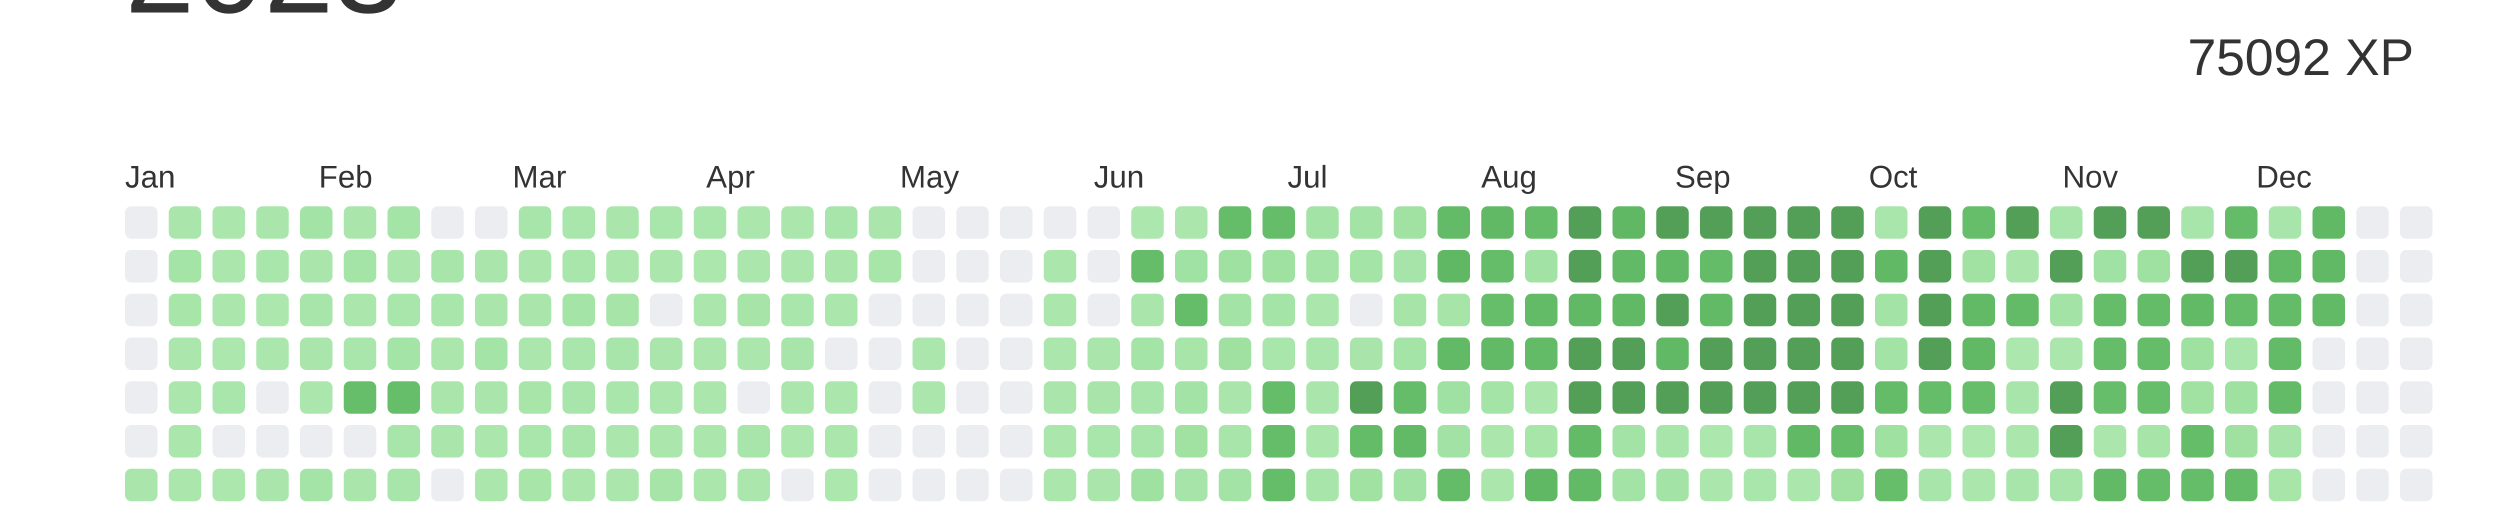
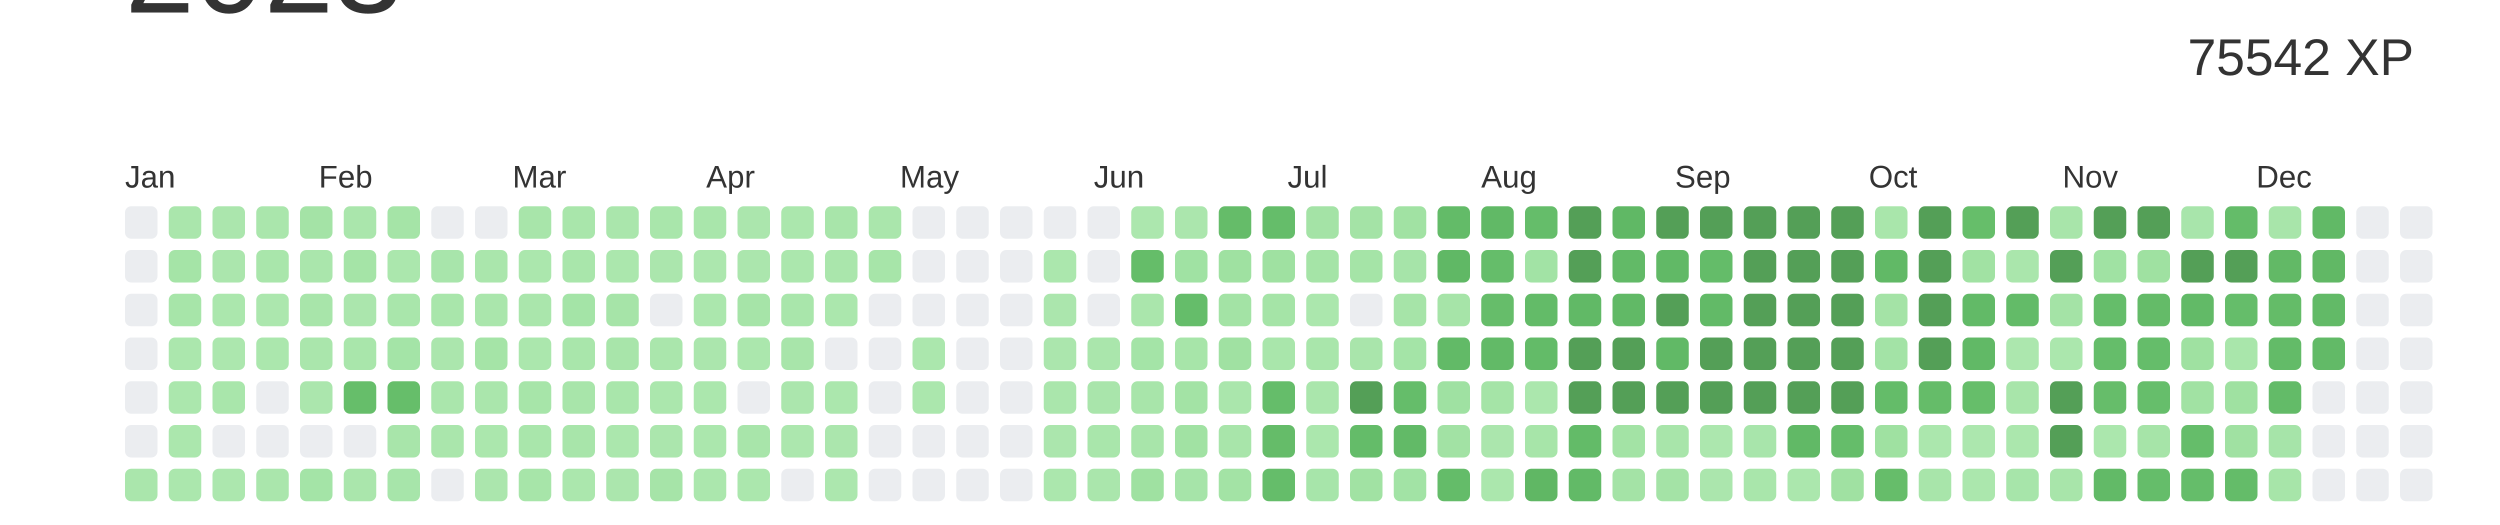
<svg xmlns="http://www.w3.org/2000/svg" baseProfile="full" height="42mm" version="1.1" viewBox="0,0,200,42" width="200mm">
  <defs />
  <rect fill="#ffffff" height="42" width="200" x="0" y="0" />
  <text alignment-baseline="hanging" fill="#333333" style="font-size:10.0px; font-family:Arial;" x="10" y="1">2023</text>
-   <text alignment-baseline="hanging" fill="#333333" style="font-size:4.125px; font-family:Arial;" x="175" y="6">75092 XP</text>
+   <text alignment-baseline="hanging" fill="#333333" style="font-size:4.125px; font-family:Arial;" x="175" y="6">75542 XP</text>
  <text fill="#333333" style="font-size:2.5px; font-family:Arial" x="10.0" y="15">Jan</text>
  <text fill="#333333" style="font-size:2.5px; font-family:Arial" x="25.5" y="15">Feb</text>
  <text fill="#333333" style="font-size:2.5px; font-family:Arial" x="41.0" y="15">Mar</text>
  <text fill="#333333" style="font-size:2.5px; font-family:Arial" x="56.5" y="15">Apr</text>
  <text fill="#333333" style="font-size:2.5px; font-family:Arial" x="72.0" y="15">May</text>
  <text fill="#333333" style="font-size:2.5px; font-family:Arial" x="87.5" y="15">Jun</text>
  <text fill="#333333" style="font-size:2.5px; font-family:Arial" x="103.0" y="15">Jul</text>
  <text fill="#333333" style="font-size:2.5px; font-family:Arial" x="118.5" y="15">Aug</text>
  <text fill="#333333" style="font-size:2.5px; font-family:Arial" x="134.0" y="15">Sep</text>
  <text fill="#333333" style="font-size:2.5px; font-family:Arial" x="149.5" y="15">Oct</text>
  <text fill="#333333" style="font-size:2.5px; font-family:Arial" x="165.0" y="15">Nov</text>
  <text fill="#333333" style="font-size:2.5px; font-family:Arial" x="180.5" y="15">Dec</text>
  <rect fill="#EBEDF0" height="2.6" rx="0.5" ry="0.5" width="2.6" x="10.0" y="16.5" />
  <rect fill="#EBEDF0" height="2.6" rx="0.5" ry="0.5" width="2.6" x="10.0" y="20.0" />
  <rect fill="#EBEDF0" height="2.6" rx="0.5" ry="0.5" width="2.6" x="10.0" y="23.5" />
  <rect fill="#EBEDF0" height="2.6" rx="0.5" ry="0.5" width="2.6" x="10.0" y="27.0" />
  <rect fill="#EBEDF0" height="2.6" rx="0.5" ry="0.5" width="2.6" x="10.0" y="30.5" />
  <rect fill="#EBEDF0" height="2.6" rx="0.5" ry="0.5" width="2.6" x="10.0" y="34.0" />
  <rect fill="#aae6ac" height="2.6" rx="0.5" ry="0.5" width="2.6" x="10.0" y="37.5" />
  <rect fill="#aae6ac" height="2.6" rx="0.5" ry="0.5" width="2.6" x="13.5" y="16.5" />
  <rect fill="#a5e4a7" height="2.6" rx="0.5" ry="0.5" width="2.6" x="13.5" y="20.0" />
  <rect fill="#a7e5a9" height="2.6" rx="0.5" ry="0.5" width="2.6" x="13.5" y="23.5" />
  <rect fill="#abe7ad" height="2.6" rx="0.5" ry="0.5" width="2.6" x="13.5" y="27.0" />
  <rect fill="#abe7ad" height="2.6" rx="0.5" ry="0.5" width="2.6" x="13.5" y="30.5" />
  <rect fill="#abe7ad" height="2.6" rx="0.5" ry="0.5" width="2.6" x="13.5" y="34.0" />
  <rect fill="#abe7ad" height="2.6" rx="0.5" ry="0.5" width="2.6" x="13.5" y="37.5" />
  <rect fill="#abe6ad" height="2.6" rx="0.5" ry="0.5" width="2.6" x="17.0" y="16.5" />
  <rect fill="#abe6ad" height="2.6" rx="0.5" ry="0.5" width="2.6" x="17.0" y="20.0" />
  <rect fill="#abe7ad" height="2.6" rx="0.5" ry="0.5" width="2.6" x="17.0" y="23.5" />
  <rect fill="#ace7ae" height="2.6" rx="0.5" ry="0.5" width="2.6" x="17.0" y="27.0" />
  <rect fill="#a9e6ab" height="2.6" rx="0.5" ry="0.5" width="2.6" x="17.0" y="30.5" />
  <rect fill="#EBEDF0" height="2.6" rx="0.5" ry="0.5" width="2.6" x="17.0" y="34.0" />
  <rect fill="#ace7ae" height="2.6" rx="0.5" ry="0.5" width="2.6" x="17.0" y="37.5" />
  <rect fill="#aae6ac" height="2.6" rx="0.5" ry="0.5" width="2.6" x="20.5" y="16.5" />
  <rect fill="#a9e6ab" height="2.6" rx="0.5" ry="0.5" width="2.6" x="20.5" y="20.0" />
  <rect fill="#ace7ae" height="2.6" rx="0.5" ry="0.5" width="2.6" x="20.5" y="23.5" />
  <rect fill="#abe7ad" height="2.6" rx="0.5" ry="0.5" width="2.6" x="20.5" y="27.0" />
  <rect fill="#EBEDF0" height="2.6" rx="0.5" ry="0.5" width="2.6" x="20.5" y="30.5" />
  <rect fill="#EBEDF0" height="2.6" rx="0.5" ry="0.5" width="2.6" x="20.5" y="34.0" />
  <rect fill="#aae6ac" height="2.6" rx="0.5" ry="0.5" width="2.6" x="20.5" y="37.5" />
  <rect fill="#a4e3a6" height="2.6" rx="0.5" ry="0.5" width="2.6" x="24.0" y="16.5" />
  <rect fill="#aae6ac" height="2.6" rx="0.5" ry="0.5" width="2.6" x="24.0" y="20.0" />
  <rect fill="#a8e5aa" height="2.6" rx="0.5" ry="0.5" width="2.6" x="24.0" y="23.5" />
  <rect fill="#aae6ac" height="2.6" rx="0.5" ry="0.5" width="2.6" x="24.0" y="27.0" />
  <rect fill="#abe6ad" height="2.6" rx="0.5" ry="0.5" width="2.6" x="24.0" y="30.5" />
  <rect fill="#EBEDF0" height="2.6" rx="0.5" ry="0.5" width="2.6" x="24.0" y="34.0" />
  <rect fill="#a4e4a7" height="2.6" rx="0.5" ry="0.5" width="2.6" x="24.0" y="37.5" />
  <rect fill="#aae6ac" height="2.6" rx="0.5" ry="0.5" width="2.6" x="27.5" y="16.5" />
  <rect fill="#a5e4a7" height="2.6" rx="0.5" ry="0.5" width="2.6" x="27.5" y="20.0" />
  <rect fill="#abe6ad" height="2.6" rx="0.5" ry="0.5" width="2.6" x="27.5" y="23.5" />
  <rect fill="#a9e6ab" height="2.6" rx="0.5" ry="0.5" width="2.6" x="27.5" y="27.0" />
  <rect fill="#66be6a" height="2.6" rx="0.5" ry="0.5" width="2.6" x="27.5" y="30.5" />
  <rect fill="#EBEDF0" height="2.6" rx="0.5" ry="0.5" width="2.6" x="27.5" y="34.0" />
  <rect fill="#aae6ac" height="2.6" rx="0.5" ry="0.5" width="2.6" x="27.5" y="37.5" />
  <rect fill="#a5e4a7" height="2.6" rx="0.5" ry="0.5" width="2.6" x="31.0" y="16.5" />
  <rect fill="#abe7ad" height="2.6" rx="0.5" ry="0.5" width="2.6" x="31.0" y="20.0" />
  <rect fill="#a9e6ab" height="2.6" rx="0.5" ry="0.5" width="2.6" x="31.0" y="23.5" />
  <rect fill="#a4e4a7" height="2.6" rx="0.5" ry="0.5" width="2.6" x="31.0" y="27.0" />
  <rect fill="#66be6a" height="2.6" rx="0.5" ry="0.5" width="2.6" x="31.0" y="30.5" />
  <rect fill="#a8e5aa" height="2.6" rx="0.5" ry="0.5" width="2.6" x="31.0" y="34.0" />
  <rect fill="#a7e5aa" height="2.6" rx="0.5" ry="0.5" width="2.6" x="31.0" y="37.5" />
  <rect fill="#EBEDF0" height="2.6" rx="0.5" ry="0.5" width="2.6" x="34.5" y="16.5" />
  <rect fill="#a8e5ab" height="2.6" rx="0.5" ry="0.5" width="2.6" x="34.5" y="20.0" />
  <rect fill="#a9e6ab" height="2.6" rx="0.5" ry="0.5" width="2.6" x="34.5" y="23.5" />
  <rect fill="#abe6ad" height="2.6" rx="0.5" ry="0.5" width="2.6" x="34.5" y="27.0" />
  <rect fill="#aae6ac" height="2.6" rx="0.5" ry="0.5" width="2.6" x="34.5" y="30.5" />
  <rect fill="#aae6ac" height="2.6" rx="0.5" ry="0.5" width="2.6" x="34.5" y="34.0" />
  <rect fill="#EBEDF0" height="2.6" rx="0.5" ry="0.5" width="2.6" x="34.5" y="37.5" />
  <rect fill="#EBEDF0" height="2.6" rx="0.5" ry="0.5" width="2.6" x="38.0" y="16.5" />
  <rect fill="#aae6ac" height="2.6" rx="0.5" ry="0.5" width="2.6" x="38.0" y="20.0" />
  <rect fill="#aae6ac" height="2.6" rx="0.5" ry="0.5" width="2.6" x="38.0" y="23.5" />
  <rect fill="#a5e4a7" height="2.6" rx="0.5" ry="0.5" width="2.6" x="38.0" y="27.0" />
  <rect fill="#aae6ac" height="2.6" rx="0.5" ry="0.5" width="2.6" x="38.0" y="30.5" />
  <rect fill="#abe7ad" height="2.6" rx="0.5" ry="0.5" width="2.6" x="38.0" y="34.0" />
  <rect fill="#abe6ad" height="2.6" rx="0.5" ry="0.5" width="2.6" x="38.0" y="37.5" />
  <rect fill="#a8e5aa" height="2.6" rx="0.5" ry="0.5" width="2.6" x="41.5" y="16.5" />
  <rect fill="#abe7ad" height="2.6" rx="0.5" ry="0.5" width="2.6" x="41.5" y="20.0" />
  <rect fill="#aae6ac" height="2.6" rx="0.5" ry="0.5" width="2.6" x="41.5" y="23.5" />
  <rect fill="#abe7ad" height="2.6" rx="0.5" ry="0.5" width="2.6" x="41.5" y="27.0" />
  <rect fill="#a7e5a9" height="2.6" rx="0.5" ry="0.5" width="2.6" x="41.5" y="30.5" />
  <rect fill="#a9e6ab" height="2.6" rx="0.5" ry="0.5" width="2.6" x="41.5" y="34.0" />
  <rect fill="#a7e5a9" height="2.6" rx="0.5" ry="0.5" width="2.6" x="41.5" y="37.5" />
  <rect fill="#a9e6ab" height="2.6" rx="0.5" ry="0.5" width="2.6" x="45.0" y="16.5" />
  <rect fill="#a9e6ab" height="2.6" rx="0.5" ry="0.5" width="2.6" x="45.0" y="20.0" />
  <rect fill="#a4e4a7" height="2.6" rx="0.5" ry="0.5" width="2.6" x="45.0" y="23.5" />
  <rect fill="#a9e6ab" height="2.6" rx="0.5" ry="0.5" width="2.6" x="45.0" y="27.0" />
  <rect fill="#a8e5aa" height="2.6" rx="0.5" ry="0.5" width="2.6" x="45.0" y="30.5" />
  <rect fill="#a8e5aa" height="2.6" rx="0.5" ry="0.5" width="2.6" x="45.0" y="34.0" />
  <rect fill="#abe7ad" height="2.6" rx="0.5" ry="0.5" width="2.6" x="45.0" y="37.5" />
  <rect fill="#aae6ac" height="2.6" rx="0.5" ry="0.5" width="2.6" x="48.5" y="16.5" />
  <rect fill="#abe7ad" height="2.6" rx="0.5" ry="0.5" width="2.6" x="48.5" y="20.0" />
  <rect fill="#a6e4a8" height="2.6" rx="0.5" ry="0.5" width="2.6" x="48.5" y="23.5" />
  <rect fill="#a8e5aa" height="2.6" rx="0.5" ry="0.5" width="2.6" x="48.5" y="27.0" />
  <rect fill="#a9e6ab" height="2.6" rx="0.5" ry="0.5" width="2.6" x="48.5" y="30.5" />
  <rect fill="#abe7ad" height="2.6" rx="0.5" ry="0.5" width="2.6" x="48.5" y="34.0" />
  <rect fill="#abe6ad" height="2.6" rx="0.5" ry="0.5" width="2.6" x="48.5" y="37.5" />
  <rect fill="#a9e6ab" height="2.6" rx="0.5" ry="0.5" width="2.6" x="52.0" y="16.5" />
  <rect fill="#abe6ad" height="2.6" rx="0.5" ry="0.5" width="2.6" x="52.0" y="20.0" />
  <rect fill="#EBEDF0" height="2.6" rx="0.5" ry="0.5" width="2.6" x="52.0" y="23.5" />
  <rect fill="#aae6ac" height="2.6" rx="0.5" ry="0.5" width="2.6" x="52.0" y="27.0" />
  <rect fill="#abe7ad" height="2.6" rx="0.5" ry="0.5" width="2.6" x="52.0" y="30.5" />
  <rect fill="#abe6ad" height="2.6" rx="0.5" ry="0.5" width="2.6" x="52.0" y="34.0" />
  <rect fill="#a6e4a8" height="2.6" rx="0.5" ry="0.5" width="2.6" x="52.0" y="37.5" />
  <rect fill="#a9e6ab" height="2.6" rx="0.5" ry="0.5" width="2.6" x="55.5" y="16.5" />
  <rect fill="#ace7ae" height="2.6" rx="0.5" ry="0.5" width="2.6" x="55.5" y="20.0" />
  <rect fill="#abe7ad" height="2.6" rx="0.5" ry="0.5" width="2.6" x="55.5" y="23.5" />
  <rect fill="#abe6ad" height="2.6" rx="0.5" ry="0.5" width="2.6" x="55.5" y="27.0" />
  <rect fill="#abe7ad" height="2.6" rx="0.5" ry="0.5" width="2.6" x="55.5" y="30.5" />
  <rect fill="#abe7ad" height="2.6" rx="0.5" ry="0.5" width="2.6" x="55.5" y="34.0" />
  <rect fill="#abe7ad" height="2.6" rx="0.5" ry="0.5" width="2.6" x="55.5" y="37.5" />
  <rect fill="#abe6ad" height="2.6" rx="0.5" ry="0.5" width="2.6" x="59.0" y="16.5" />
  <rect fill="#abe6ad" height="2.6" rx="0.5" ry="0.5" width="2.6" x="59.0" y="20.0" />
  <rect fill="#a6e4a8" height="2.6" rx="0.5" ry="0.5" width="2.6" x="59.0" y="23.5" />
  <rect fill="#abe7ad" height="2.6" rx="0.5" ry="0.5" width="2.6" x="59.0" y="27.0" />
  <rect fill="#EBEDF0" height="2.6" rx="0.5" ry="0.5" width="2.6" x="59.0" y="30.5" />
  <rect fill="#a8e5aa" height="2.6" rx="0.5" ry="0.5" width="2.6" x="59.0" y="34.0" />
  <rect fill="#abe7ad" height="2.6" rx="0.5" ry="0.5" width="2.6" x="59.0" y="37.5" />
  <rect fill="#abe7ad" height="2.6" rx="0.5" ry="0.5" width="2.6" x="62.5" y="16.5" />
  <rect fill="#abe7ad" height="2.6" rx="0.5" ry="0.5" width="2.6" x="62.5" y="20.0" />
  <rect fill="#a9e6ab" height="2.6" rx="0.5" ry="0.5" width="2.6" x="62.5" y="23.5" />
  <rect fill="#a8e5aa" height="2.6" rx="0.5" ry="0.5" width="2.6" x="62.5" y="27.0" />
  <rect fill="#abe6ad" height="2.6" rx="0.5" ry="0.5" width="2.6" x="62.5" y="30.5" />
  <rect fill="#ace7ae" height="2.6" rx="0.5" ry="0.5" width="2.6" x="62.5" y="34.0" />
  <rect fill="#EBEDF0" height="2.6" rx="0.5" ry="0.5" width="2.6" x="62.5" y="37.5" />
  <rect fill="#a8e5aa" height="2.6" rx="0.5" ry="0.5" width="2.6" x="66.0" y="16.5" />
  <rect fill="#aae6ac" height="2.6" rx="0.5" ry="0.5" width="2.6" x="66.0" y="20.0" />
  <rect fill="#abe7ad" height="2.6" rx="0.5" ry="0.5" width="2.6" x="66.0" y="23.5" />
  <rect fill="#EBEDF0" height="2.6" rx="0.5" ry="0.5" width="2.6" x="66.0" y="27.0" />
  <rect fill="#abe7ad" height="2.6" rx="0.5" ry="0.5" width="2.6" x="66.0" y="30.5" />
  <rect fill="#abe6ad" height="2.6" rx="0.5" ry="0.5" width="2.6" x="66.0" y="34.0" />
  <rect fill="#ace7ae" height="2.6" rx="0.5" ry="0.5" width="2.6" x="66.0" y="37.5" />
  <rect fill="#aae6ac" height="2.6" rx="0.5" ry="0.5" width="2.6" x="69.5" y="16.5" />
  <rect fill="#a7e5a9" height="2.6" rx="0.5" ry="0.5" width="2.6" x="69.5" y="20.0" />
  <rect fill="#EBEDF0" height="2.6" rx="0.5" ry="0.5" width="2.6" x="69.5" y="23.5" />
  <rect fill="#EBEDF0" height="2.6" rx="0.5" ry="0.5" width="2.6" x="69.5" y="27.0" />
  <rect fill="#EBEDF0" height="2.6" rx="0.5" ry="0.5" width="2.6" x="69.5" y="30.5" />
  <rect fill="#EBEDF0" height="2.6" rx="0.5" ry="0.5" width="2.6" x="69.5" y="34.0" />
  <rect fill="#EBEDF0" height="2.6" rx="0.5" ry="0.5" width="2.6" x="69.5" y="37.5" />
  <rect fill="#EBEDF0" height="2.6" rx="0.5" ry="0.5" width="2.6" x="73.0" y="16.5" />
  <rect fill="#EBEDF0" height="2.6" rx="0.5" ry="0.5" width="2.6" x="73.0" y="20.0" />
  <rect fill="#EBEDF0" height="2.6" rx="0.5" ry="0.5" width="2.6" x="73.0" y="23.5" />
  <rect fill="#abe7ad" height="2.6" rx="0.5" ry="0.5" width="2.6" x="73.0" y="27.0" />
  <rect fill="#abe7ad" height="2.6" rx="0.5" ry="0.5" width="2.6" x="73.0" y="30.5" />
  <rect fill="#EBEDF0" height="2.6" rx="0.5" ry="0.5" width="2.6" x="73.0" y="34.0" />
  <rect fill="#EBEDF0" height="2.6" rx="0.5" ry="0.5" width="2.6" x="73.0" y="37.5" />
  <rect fill="#EBEDF0" height="2.6" rx="0.5" ry="0.5" width="2.6" x="76.5" y="16.5" />
  <rect fill="#EBEDF0" height="2.6" rx="0.5" ry="0.5" width="2.6" x="76.5" y="20.0" />
  <rect fill="#EBEDF0" height="2.6" rx="0.5" ry="0.5" width="2.6" x="76.5" y="23.5" />
  <rect fill="#EBEDF0" height="2.6" rx="0.5" ry="0.5" width="2.6" x="76.5" y="27.0" />
  <rect fill="#EBEDF0" height="2.6" rx="0.5" ry="0.5" width="2.6" x="76.5" y="30.5" />
  <rect fill="#EBEDF0" height="2.6" rx="0.5" ry="0.5" width="2.6" x="76.5" y="34.0" />
  <rect fill="#EBEDF0" height="2.6" rx="0.5" ry="0.5" width="2.6" x="76.5" y="37.5" />
  <rect fill="#EBEDF0" height="2.6" rx="0.5" ry="0.5" width="2.6" x="80.0" y="16.5" />
  <rect fill="#EBEDF0" height="2.6" rx="0.5" ry="0.5" width="2.6" x="80.0" y="20.0" />
  <rect fill="#EBEDF0" height="2.6" rx="0.5" ry="0.5" width="2.6" x="80.0" y="23.5" />
  <rect fill="#EBEDF0" height="2.6" rx="0.5" ry="0.5" width="2.6" x="80.0" y="27.0" />
  <rect fill="#EBEDF0" height="2.6" rx="0.5" ry="0.5" width="2.6" x="80.0" y="30.5" />
  <rect fill="#EBEDF0" height="2.6" rx="0.5" ry="0.5" width="2.6" x="80.0" y="34.0" />
  <rect fill="#EBEDF0" height="2.6" rx="0.5" ry="0.5" width="2.6" x="80.0" y="37.5" />
  <rect fill="#EBEDF0" height="2.6" rx="0.5" ry="0.5" width="2.6" x="83.5" y="16.5" />
  <rect fill="#abe7ad" height="2.6" rx="0.5" ry="0.5" width="2.6" x="83.5" y="20.0" />
  <rect fill="#abe6ad" height="2.6" rx="0.5" ry="0.5" width="2.6" x="83.5" y="23.5" />
  <rect fill="#abe6ad" height="2.6" rx="0.5" ry="0.5" width="2.6" x="83.5" y="27.0" />
  <rect fill="#aae6ac" height="2.6" rx="0.5" ry="0.5" width="2.6" x="83.5" y="30.5" />
  <rect fill="#abe6ad" height="2.6" rx="0.5" ry="0.5" width="2.6" x="83.5" y="34.0" />
  <rect fill="#abe7ad" height="2.6" rx="0.5" ry="0.5" width="2.6" x="83.5" y="37.5" />
  <rect fill="#EBEDF0" height="2.6" rx="0.5" ry="0.5" width="2.6" x="87.0" y="16.5" />
  <rect fill="#EBEDF0" height="2.6" rx="0.5" ry="0.5" width="2.6" x="87.0" y="20.0" />
  <rect fill="#EBEDF0" height="2.6" rx="0.5" ry="0.5" width="2.6" x="87.0" y="23.5" />
  <rect fill="#aae6ac" height="2.6" rx="0.5" ry="0.5" width="2.6" x="87.0" y="27.0" />
  <rect fill="#a9e5ab" height="2.6" rx="0.5" ry="0.5" width="2.6" x="87.0" y="30.5" />
  <rect fill="#a9e6ab" height="2.6" rx="0.5" ry="0.5" width="2.6" x="87.0" y="34.0" />
  <rect fill="#aae6ac" height="2.6" rx="0.5" ry="0.5" width="2.6" x="87.0" y="37.5" />
  <rect fill="#ace7ae" height="2.6" rx="0.5" ry="0.5" width="2.6" x="90.5" y="16.5" />
  <rect fill="#65bd69" height="2.6" rx="0.5" ry="0.5" width="2.6" x="90.5" y="20.0" />
  <rect fill="#aae6ac" height="2.6" rx="0.5" ry="0.5" width="2.6" x="90.5" y="23.5" />
  <rect fill="#a4e4a7" height="2.6" rx="0.5" ry="0.5" width="2.6" x="90.5" y="27.0" />
  <rect fill="#a8e5aa" height="2.6" rx="0.5" ry="0.5" width="2.6" x="90.5" y="30.5" />
  <rect fill="#a8e5aa" height="2.6" rx="0.5" ry="0.5" width="2.6" x="90.5" y="34.0" />
  <rect fill="#9fe1a1" height="2.6" rx="0.5" ry="0.5" width="2.6" x="90.5" y="37.5" />
  <rect fill="#abe6ad" height="2.6" rx="0.5" ry="0.5" width="2.6" x="94.0" y="16.5" />
  <rect fill="#a0e2a3" height="2.6" rx="0.5" ry="0.5" width="2.6" x="94.0" y="20.0" />
  <rect fill="#65bd6a" height="2.6" rx="0.5" ry="0.5" width="2.6" x="94.0" y="23.5" />
  <rect fill="#a7e5a9" height="2.6" rx="0.5" ry="0.5" width="2.6" x="94.0" y="27.0" />
  <rect fill="#a3e3a5" height="2.6" rx="0.5" ry="0.5" width="2.6" x="94.0" y="30.5" />
  <rect fill="#a1e2a3" height="2.6" rx="0.5" ry="0.5" width="2.6" x="94.0" y="34.0" />
  <rect fill="#a6e4a9" height="2.6" rx="0.5" ry="0.5" width="2.6" x="94.0" y="37.5" />
  <rect fill="#65bc69" height="2.6" rx="0.5" ry="0.5" width="2.6" x="97.5" y="16.5" />
  <rect fill="#9fe1a1" height="2.6" rx="0.5" ry="0.5" width="2.6" x="97.5" y="20.0" />
  <rect fill="#a3e3a5" height="2.6" rx="0.5" ry="0.5" width="2.6" x="97.5" y="23.5" />
  <rect fill="#a0e1a2" height="2.6" rx="0.5" ry="0.5" width="2.6" x="97.5" y="27.0" />
  <rect fill="#aae6ac" height="2.6" rx="0.5" ry="0.5" width="2.6" x="97.5" y="30.5" />
  <rect fill="#a8e5aa" height="2.6" rx="0.5" ry="0.5" width="2.6" x="97.5" y="34.0" />
  <rect fill="#a3e3a5" height="2.6" rx="0.5" ry="0.5" width="2.6" x="97.5" y="37.5" />
  <rect fill="#65bd6a" height="2.6" rx="0.5" ry="0.5" width="2.6" x="101.0" y="16.5" />
  <rect fill="#9fe1a1" height="2.6" rx="0.5" ry="0.5" width="2.6" x="101.0" y="20.0" />
  <rect fill="#a5e4a7" height="2.6" rx="0.5" ry="0.5" width="2.6" x="101.0" y="23.5" />
  <rect fill="#a9e6ab" height="2.6" rx="0.5" ry="0.5" width="2.6" x="101.0" y="27.0" />
  <rect fill="#65bd6a" height="2.6" rx="0.5" ry="0.5" width="2.6" x="101.0" y="30.5" />
  <rect fill="#65bc69" height="2.6" rx="0.5" ry="0.5" width="2.6" x="101.0" y="34.0" />
  <rect fill="#65bd6a" height="2.6" rx="0.5" ry="0.5" width="2.6" x="101.0" y="37.5" />
  <rect fill="#a4e3a6" height="2.6" rx="0.5" ry="0.5" width="2.6" x="104.5" y="16.5" />
  <rect fill="#a5e4a7" height="2.6" rx="0.5" ry="0.5" width="2.6" x="104.5" y="20.0" />
  <rect fill="#abe7ad" height="2.6" rx="0.5" ry="0.5" width="2.6" x="104.5" y="23.5" />
  <rect fill="#a9e6ab" height="2.6" rx="0.5" ry="0.5" width="2.6" x="104.5" y="27.0" />
  <rect fill="#aae6ac" height="2.6" rx="0.5" ry="0.5" width="2.6" x="104.5" y="30.5" />
  <rect fill="#abe7ad" height="2.6" rx="0.5" ry="0.5" width="2.6" x="104.5" y="34.0" />
  <rect fill="#a7e5aa" height="2.6" rx="0.5" ry="0.5" width="2.6" x="104.5" y="37.5" />
  <rect fill="#a4e3a6" height="2.6" rx="0.5" ry="0.5" width="2.6" x="108.0" y="16.5" />
  <rect fill="#a5e4a7" height="2.6" rx="0.5" ry="0.5" width="2.6" x="108.0" y="20.0" />
  <rect fill="#EBEDF0" height="2.6" rx="0.5" ry="0.5" width="2.6" x="108.0" y="23.5" />
  <rect fill="#a9e5ab" height="2.6" rx="0.5" ry="0.5" width="2.6" x="108.0" y="27.0" />
  <rect fill="#549F57" height="2.6" rx="0.5" ry="0.5" width="2.6" x="108.0" y="30.5" />
  <rect fill="#64bc69" height="2.6" rx="0.5" ry="0.5" width="2.6" x="108.0" y="34.0" />
  <rect fill="#a1e2a3" height="2.6" rx="0.5" ry="0.5" width="2.6" x="108.0" y="37.5" />
  <rect fill="#a1e2a3" height="2.6" rx="0.5" ry="0.5" width="2.6" x="111.5" y="16.5" />
  <rect fill="#a6e4a9" height="2.6" rx="0.5" ry="0.5" width="2.6" x="111.5" y="20.0" />
  <rect fill="#a6e4a8" height="2.6" rx="0.5" ry="0.5" width="2.6" x="111.5" y="23.5" />
  <rect fill="#a4e4a7" height="2.6" rx="0.5" ry="0.5" width="2.6" x="111.5" y="27.0" />
  <rect fill="#65bd6a" height="2.6" rx="0.5" ry="0.5" width="2.6" x="111.5" y="30.5" />
  <rect fill="#62ba67" height="2.6" rx="0.5" ry="0.5" width="2.6" x="111.5" y="34.0" />
  <rect fill="#a2e3a5" height="2.6" rx="0.5" ry="0.5" width="2.6" x="111.5" y="37.5" />
  <rect fill="#63bb68" height="2.6" rx="0.5" ry="0.5" width="2.6" x="115.0" y="16.5" />
  <rect fill="#60b865" height="2.6" rx="0.5" ry="0.5" width="2.6" x="115.0" y="20.0" />
  <rect fill="#a6e4a8" height="2.6" rx="0.5" ry="0.5" width="2.6" x="115.0" y="23.5" />
  <rect fill="#62ba67" height="2.6" rx="0.5" ry="0.5" width="2.6" x="115.0" y="27.0" />
  <rect fill="#9fe1a2" height="2.6" rx="0.5" ry="0.5" width="2.6" x="115.0" y="30.5" />
  <rect fill="#a2e2a4" height="2.6" rx="0.5" ry="0.5" width="2.6" x="115.0" y="34.0" />
  <rect fill="#64bc69" height="2.6" rx="0.5" ry="0.5" width="2.6" x="115.0" y="37.5" />
  <rect fill="#61b966" height="2.6" rx="0.5" ry="0.5" width="2.6" x="118.5" y="16.5" />
  <rect fill="#65bd6a" height="2.6" rx="0.5" ry="0.5" width="2.6" x="118.5" y="20.0" />
  <rect fill="#66bd6a" height="2.6" rx="0.5" ry="0.5" width="2.6" x="118.5" y="23.5" />
  <rect fill="#62ba67" height="2.6" rx="0.5" ry="0.5" width="2.6" x="118.5" y="27.0" />
  <rect fill="#a5e4a7" height="2.6" rx="0.5" ry="0.5" width="2.6" x="118.5" y="30.5" />
  <rect fill="#abe6ad" height="2.6" rx="0.5" ry="0.5" width="2.6" x="118.5" y="34.0" />
  <rect fill="#abe7ad" height="2.6" rx="0.5" ry="0.5" width="2.6" x="118.5" y="37.5" />
  <rect fill="#65bd6a" height="2.6" rx="0.5" ry="0.5" width="2.6" x="122.0" y="16.5" />
  <rect fill="#a2e3a5" height="2.6" rx="0.5" ry="0.5" width="2.6" x="122.0" y="20.0" />
  <rect fill="#63bb68" height="2.6" rx="0.5" ry="0.5" width="2.6" x="122.0" y="23.5" />
  <rect fill="#63bb68" height="2.6" rx="0.5" ry="0.5" width="2.6" x="122.0" y="27.0" />
  <rect fill="#abe7ad" height="2.6" rx="0.5" ry="0.5" width="2.6" x="122.0" y="30.5" />
  <rect fill="#a7e5a9" height="2.6" rx="0.5" ry="0.5" width="2.6" x="122.0" y="34.0" />
  <rect fill="#60b764" height="2.6" rx="0.5" ry="0.5" width="2.6" x="122.0" y="37.5" />
  <rect fill="#549F57" height="2.6" rx="0.5" ry="0.5" width="2.6" x="125.5" y="16.5" />
  <rect fill="#549F57" height="2.6" rx="0.5" ry="0.5" width="2.6" x="125.5" y="20.0" />
  <rect fill="#61b966" height="2.6" rx="0.5" ry="0.5" width="2.6" x="125.5" y="23.5" />
  <rect fill="#549F57" height="2.6" rx="0.5" ry="0.5" width="2.6" x="125.5" y="27.0" />
  <rect fill="#549F57" height="2.6" rx="0.5" ry="0.5" width="2.6" x="125.5" y="30.5" />
  <rect fill="#63bb68" height="2.6" rx="0.5" ry="0.5" width="2.6" x="125.5" y="34.0" />
  <rect fill="#62ba67" height="2.6" rx="0.5" ry="0.5" width="2.6" x="125.5" y="37.5" />
  <rect fill="#60b865" height="2.6" rx="0.5" ry="0.5" width="2.6" x="129.0" y="16.5" />
  <rect fill="#62ba67" height="2.6" rx="0.5" ry="0.5" width="2.6" x="129.0" y="20.0" />
  <rect fill="#61b966" height="2.6" rx="0.5" ry="0.5" width="2.6" x="129.0" y="23.5" />
  <rect fill="#549F57" height="2.6" rx="0.5" ry="0.5" width="2.6" x="129.0" y="27.0" />
  <rect fill="#549F57" height="2.6" rx="0.5" ry="0.5" width="2.6" x="129.0" y="30.5" />
  <rect fill="#a3e3a5" height="2.6" rx="0.5" ry="0.5" width="2.6" x="129.0" y="34.0" />
  <rect fill="#a4e3a6" height="2.6" rx="0.5" ry="0.5" width="2.6" x="129.0" y="37.5" />
  <rect fill="#549F57" height="2.6" rx="0.5" ry="0.5" width="2.6" x="132.5" y="16.5" />
  <rect fill="#61b966" height="2.6" rx="0.5" ry="0.5" width="2.6" x="132.5" y="20.0" />
  <rect fill="#549F57" height="2.6" rx="0.5" ry="0.5" width="2.6" x="132.5" y="23.5" />
  <rect fill="#61b966" height="2.6" rx="0.5" ry="0.5" width="2.6" x="132.5" y="27.0" />
  <rect fill="#549F57" height="2.6" rx="0.5" ry="0.5" width="2.6" x="132.5" y="30.5" />
  <rect fill="#a8e5aa" height="2.6" rx="0.5" ry="0.5" width="2.6" x="132.5" y="34.0" />
  <rect fill="#a4e3a6" height="2.6" rx="0.5" ry="0.5" width="2.6" x="132.5" y="37.5" />
  <rect fill="#549F57" height="2.6" rx="0.5" ry="0.5" width="2.6" x="136.0" y="16.5" />
  <rect fill="#64bc69" height="2.6" rx="0.5" ry="0.5" width="2.6" x="136.0" y="20.0" />
  <rect fill="#62ba67" height="2.6" rx="0.5" ry="0.5" width="2.6" x="136.0" y="23.5" />
  <rect fill="#549F57" height="2.6" rx="0.5" ry="0.5" width="2.6" x="136.0" y="27.0" />
  <rect fill="#549F57" height="2.6" rx="0.5" ry="0.5" width="2.6" x="136.0" y="30.5" />
  <rect fill="#ace7ae" height="2.6" rx="0.5" ry="0.5" width="2.6" x="136.0" y="34.0" />
  <rect fill="#abe6ad" height="2.6" rx="0.5" ry="0.5" width="2.6" x="136.0" y="37.5" />
  <rect fill="#549F57" height="2.6" rx="0.5" ry="0.5" width="2.6" x="139.5" y="16.5" />
  <rect fill="#549F57" height="2.6" rx="0.5" ry="0.5" width="2.6" x="139.5" y="20.0" />
  <rect fill="#549F57" height="2.6" rx="0.5" ry="0.5" width="2.6" x="139.5" y="23.5" />
  <rect fill="#549F57" height="2.6" rx="0.5" ry="0.5" width="2.6" x="139.5" y="27.0" />
  <rect fill="#549F57" height="2.6" rx="0.5" ry="0.5" width="2.6" x="139.5" y="30.5" />
  <rect fill="#a8e5ab" height="2.6" rx="0.5" ry="0.5" width="2.6" x="139.5" y="34.0" />
  <rect fill="#a9e6ab" height="2.6" rx="0.5" ry="0.5" width="2.6" x="139.5" y="37.5" />
  <rect fill="#549F57" height="2.6" rx="0.5" ry="0.5" width="2.6" x="143.0" y="16.5" />
  <rect fill="#549F57" height="2.6" rx="0.5" ry="0.5" width="2.6" x="143.0" y="20.0" />
  <rect fill="#549F57" height="2.6" rx="0.5" ry="0.5" width="2.6" x="143.0" y="23.5" />
  <rect fill="#549F57" height="2.6" rx="0.5" ry="0.5" width="2.6" x="143.0" y="27.0" />
  <rect fill="#549F57" height="2.6" rx="0.5" ry="0.5" width="2.6" x="143.0" y="30.5" />
  <rect fill="#61b966" height="2.6" rx="0.5" ry="0.5" width="2.6" x="143.0" y="34.0" />
  <rect fill="#abe7ad" height="2.6" rx="0.5" ry="0.5" width="2.6" x="143.0" y="37.5" />
  <rect fill="#549F57" height="2.6" rx="0.5" ry="0.5" width="2.6" x="146.5" y="16.5" />
  <rect fill="#549F57" height="2.6" rx="0.5" ry="0.5" width="2.6" x="146.5" y="20.0" />
  <rect fill="#549F57" height="2.6" rx="0.5" ry="0.5" width="2.6" x="146.5" y="23.5" />
  <rect fill="#549F57" height="2.6" rx="0.5" ry="0.5" width="2.6" x="146.5" y="27.0" />
  <rect fill="#549F57" height="2.6" rx="0.5" ry="0.5" width="2.6" x="146.5" y="30.5" />
  <rect fill="#65bd6a" height="2.6" rx="0.5" ry="0.5" width="2.6" x="146.5" y="34.0" />
  <rect fill="#a0e1a2" height="2.6" rx="0.5" ry="0.5" width="2.6" x="146.5" y="37.5" />
  <rect fill="#a9e6ab" height="2.6" rx="0.5" ry="0.5" width="2.6" x="150.0" y="16.5" />
  <rect fill="#61b966" height="2.6" rx="0.5" ry="0.5" width="2.6" x="150.0" y="20.0" />
  <rect fill="#a4e3a6" height="2.6" rx="0.5" ry="0.5" width="2.6" x="150.0" y="23.5" />
  <rect fill="#a3e3a6" height="2.6" rx="0.5" ry="0.5" width="2.6" x="150.0" y="27.0" />
  <rect fill="#64bc69" height="2.6" rx="0.5" ry="0.5" width="2.6" x="150.0" y="30.5" />
  <rect fill="#9fe1a1" height="2.6" rx="0.5" ry="0.5" width="2.6" x="150.0" y="34.0" />
  <rect fill="#66bd6a" height="2.6" rx="0.5" ry="0.5" width="2.6" x="150.0" y="37.5" />
  <rect fill="#549F57" height="2.6" rx="0.5" ry="0.5" width="2.6" x="153.5" y="16.5" />
  <rect fill="#549F57" height="2.6" rx="0.5" ry="0.5" width="2.6" x="153.5" y="20.0" />
  <rect fill="#549F57" height="2.6" rx="0.5" ry="0.5" width="2.6" x="153.5" y="23.5" />
  <rect fill="#549F57" height="2.6" rx="0.5" ry="0.5" width="2.6" x="153.5" y="27.0" />
  <rect fill="#65bc69" height="2.6" rx="0.5" ry="0.5" width="2.6" x="153.5" y="30.5" />
  <rect fill="#abe7ad" height="2.6" rx="0.5" ry="0.5" width="2.6" x="153.5" y="34.0" />
  <rect fill="#a8e5aa" height="2.6" rx="0.5" ry="0.5" width="2.6" x="153.5" y="37.5" />
  <rect fill="#66be6a" height="2.6" rx="0.5" ry="0.5" width="2.6" x="157.0" y="16.5" />
  <rect fill="#a1e2a3" height="2.6" rx="0.5" ry="0.5" width="2.6" x="157.0" y="20.0" />
  <rect fill="#62ba67" height="2.6" rx="0.5" ry="0.5" width="2.6" x="157.0" y="23.5" />
  <rect fill="#61b966" height="2.6" rx="0.5" ry="0.5" width="2.6" x="157.0" y="27.0" />
  <rect fill="#66be6a" height="2.6" rx="0.5" ry="0.5" width="2.6" x="157.0" y="30.5" />
  <rect fill="#ace7ae" height="2.6" rx="0.5" ry="0.5" width="2.6" x="157.0" y="34.0" />
  <rect fill="#abe7ad" height="2.6" rx="0.5" ry="0.5" width="2.6" x="157.0" y="37.5" />
  <rect fill="#549F57" height="2.6" rx="0.5" ry="0.5" width="2.6" x="160.5" y="16.5" />
  <rect fill="#aae6ac" height="2.6" rx="0.5" ry="0.5" width="2.6" x="160.5" y="20.0" />
  <rect fill="#63bb68" height="2.6" rx="0.5" ry="0.5" width="2.6" x="160.5" y="23.5" />
  <rect fill="#ace7ae" height="2.6" rx="0.5" ry="0.5" width="2.6" x="160.5" y="27.0" />
  <rect fill="#a8e5aa" height="2.6" rx="0.5" ry="0.5" width="2.6" x="160.5" y="30.5" />
  <rect fill="#abe7ad" height="2.6" rx="0.5" ry="0.5" width="2.6" x="160.5" y="34.0" />
  <rect fill="#a7e5aa" height="2.6" rx="0.5" ry="0.5" width="2.6" x="160.5" y="37.5" />
  <rect fill="#a8e5aa" height="2.6" rx="0.5" ry="0.5" width="2.6" x="164.0" y="16.5" />
  <rect fill="#549F57" height="2.6" rx="0.5" ry="0.5" width="2.6" x="164.0" y="20.0" />
  <rect fill="#a4e3a6" height="2.6" rx="0.5" ry="0.5" width="2.6" x="164.0" y="23.5" />
  <rect fill="#abe7ad" height="2.6" rx="0.5" ry="0.5" width="2.6" x="164.0" y="27.0" />
  <rect fill="#549F57" height="2.6" rx="0.5" ry="0.5" width="2.6" x="164.0" y="30.5" />
  <rect fill="#549F57" height="2.6" rx="0.5" ry="0.5" width="2.6" x="164.0" y="34.0" />
  <rect fill="#a8e5aa" height="2.6" rx="0.5" ry="0.5" width="2.6" x="164.0" y="37.5" />
  <rect fill="#549F57" height="2.6" rx="0.5" ry="0.5" width="2.6" x="167.5" y="16.5" />
  <rect fill="#a0e2a3" height="2.6" rx="0.5" ry="0.5" width="2.6" x="167.5" y="20.0" />
  <rect fill="#65bd6a" height="2.6" rx="0.5" ry="0.5" width="2.6" x="167.5" y="23.5" />
  <rect fill="#65bd6a" height="2.6" rx="0.5" ry="0.5" width="2.6" x="167.5" y="27.0" />
  <rect fill="#66bd6a" height="2.6" rx="0.5" ry="0.5" width="2.6" x="167.5" y="30.5" />
  <rect fill="#abe7ad" height="2.6" rx="0.5" ry="0.5" width="2.6" x="167.5" y="34.0" />
  <rect fill="#62ba67" height="2.6" rx="0.5" ry="0.5" width="2.6" x="167.5" y="37.5" />
  <rect fill="#549F57" height="2.6" rx="0.5" ry="0.5" width="2.6" x="171.0" y="16.5" />
  <rect fill="#9fe1a1" height="2.6" rx="0.5" ry="0.5" width="2.6" x="171.0" y="20.0" />
  <rect fill="#64bb68" height="2.6" rx="0.5" ry="0.5" width="2.6" x="171.0" y="23.5" />
  <rect fill="#65bd6a" height="2.6" rx="0.5" ry="0.5" width="2.6" x="171.0" y="27.0" />
  <rect fill="#66be6b" height="2.6" rx="0.5" ry="0.5" width="2.6" x="171.0" y="30.5" />
  <rect fill="#a6e4a8" height="2.6" rx="0.5" ry="0.5" width="2.6" x="171.0" y="34.0" />
  <rect fill="#65bd6a" height="2.6" rx="0.5" ry="0.5" width="2.6" x="171.0" y="37.5" />
  <rect fill="#a8e5ab" height="2.6" rx="0.5" ry="0.5" width="2.6" x="174.5" y="16.5" />
  <rect fill="#549F57" height="2.6" rx="0.5" ry="0.5" width="2.6" x="174.5" y="20.0" />
  <rect fill="#62ba67" height="2.6" rx="0.5" ry="0.5" width="2.6" x="174.5" y="23.5" />
  <rect fill="#9fe1a1" height="2.6" rx="0.5" ry="0.5" width="2.6" x="174.5" y="27.0" />
  <rect fill="#a1e2a3" height="2.6" rx="0.5" ry="0.5" width="2.6" x="174.5" y="30.5" />
  <rect fill="#65bd6a" height="2.6" rx="0.5" ry="0.5" width="2.6" x="174.5" y="34.0" />
  <rect fill="#65bd6a" height="2.6" rx="0.5" ry="0.5" width="2.6" x="174.5" y="37.5" />
  <rect fill="#64bc69" height="2.6" rx="0.5" ry="0.5" width="2.6" x="178.0" y="16.5" />
  <rect fill="#549F57" height="2.6" rx="0.5" ry="0.5" width="2.6" x="178.0" y="20.0" />
  <rect fill="#65bd6a" height="2.6" rx="0.5" ry="0.5" width="2.6" x="178.0" y="23.5" />
  <rect fill="#a9e6ab" height="2.6" rx="0.5" ry="0.5" width="2.6" x="178.0" y="27.0" />
  <rect fill="#9fe1a1" height="2.6" rx="0.5" ry="0.5" width="2.6" x="178.0" y="30.5" />
  <rect fill="#a0e1a2" height="2.6" rx="0.5" ry="0.5" width="2.6" x="178.0" y="34.0" />
  <rect fill="#64bc69" height="2.6" rx="0.5" ry="0.5" width="2.6" x="178.0" y="37.5" />
  <rect fill="#a8e5aa" height="2.6" rx="0.5" ry="0.5" width="2.6" x="181.5" y="16.5" />
  <rect fill="#62b966" height="2.6" rx="0.5" ry="0.5" width="2.6" x="181.5" y="20.0" />
  <rect fill="#64bc68" height="2.6" rx="0.5" ry="0.5" width="2.6" x="181.5" y="23.5" />
  <rect fill="#63bb68" height="2.6" rx="0.5" ry="0.5" width="2.6" x="181.5" y="27.0" />
  <rect fill="#63bb68" height="2.6" rx="0.5" ry="0.5" width="2.6" x="181.5" y="30.5" />
  <rect fill="#a6e4a9" height="2.6" rx="0.5" ry="0.5" width="2.6" x="181.5" y="34.0" />
  <rect fill="#a7e5a9" height="2.6" rx="0.5" ry="0.5" width="2.6" x="181.5" y="37.5" />
  <rect fill="#61b966" height="2.6" rx="0.5" ry="0.5" width="2.6" x="185.0" y="16.5" />
  <rect fill="#61b865" height="2.6" rx="0.5" ry="0.5" width="2.6" x="185.0" y="20.0" />
  <rect fill="#62ba67" height="2.6" rx="0.5" ry="0.5" width="2.6" x="185.0" y="23.5" />
-   <rect fill="#EBEDF0" height="2.6" rx="0.5" ry="0.5" width="2.6" x="185.0" y="27.0" />
+   <rect fill="#62ba67" height="2.6" rx="0.5" ry="0.5" width="2.6" x="185.0" y="27.0" />
  <rect fill="#EBEDF0" height="2.6" rx="0.5" ry="0.5" width="2.6" x="185.0" y="30.5" />
  <rect fill="#EBEDF0" height="2.6" rx="0.5" ry="0.5" width="2.6" x="185.0" y="34.0" />
  <rect fill="#EBEDF0" height="2.6" rx="0.5" ry="0.5" width="2.6" x="185.0" y="37.5" />
  <rect fill="#EBEDF0" height="2.6" rx="0.5" ry="0.5" width="2.6" x="188.5" y="16.5" />
  <rect fill="#EBEDF0" height="2.6" rx="0.5" ry="0.5" width="2.6" x="188.5" y="20.0" />
  <rect fill="#EBEDF0" height="2.6" rx="0.5" ry="0.5" width="2.6" x="188.5" y="23.5" />
  <rect fill="#EBEDF0" height="2.6" rx="0.5" ry="0.5" width="2.6" x="188.5" y="27.0" />
  <rect fill="#EBEDF0" height="2.6" rx="0.5" ry="0.5" width="2.6" x="188.5" y="30.5" />
  <rect fill="#EBEDF0" height="2.6" rx="0.5" ry="0.5" width="2.6" x="188.5" y="34.0" />
  <rect fill="#EBEDF0" height="2.6" rx="0.5" ry="0.5" width="2.6" x="188.5" y="37.5" />
  <rect fill="#EBEDF0" height="2.6" rx="0.5" ry="0.5" width="2.6" x="192.0" y="16.5" />
  <rect fill="#EBEDF0" height="2.6" rx="0.5" ry="0.5" width="2.6" x="192.0" y="20.0" />
  <rect fill="#EBEDF0" height="2.6" rx="0.5" ry="0.5" width="2.6" x="192.0" y="23.5" />
  <rect fill="#EBEDF0" height="2.6" rx="0.5" ry="0.5" width="2.6" x="192.0" y="27.0" />
  <rect fill="#EBEDF0" height="2.6" rx="0.5" ry="0.5" width="2.6" x="192.0" y="30.5" />
  <rect fill="#EBEDF0" height="2.6" rx="0.5" ry="0.5" width="2.6" x="192.0" y="34.0" />
  <rect fill="#EBEDF0" height="2.6" rx="0.5" ry="0.5" width="2.6" x="192.0" y="37.5" />
</svg>
